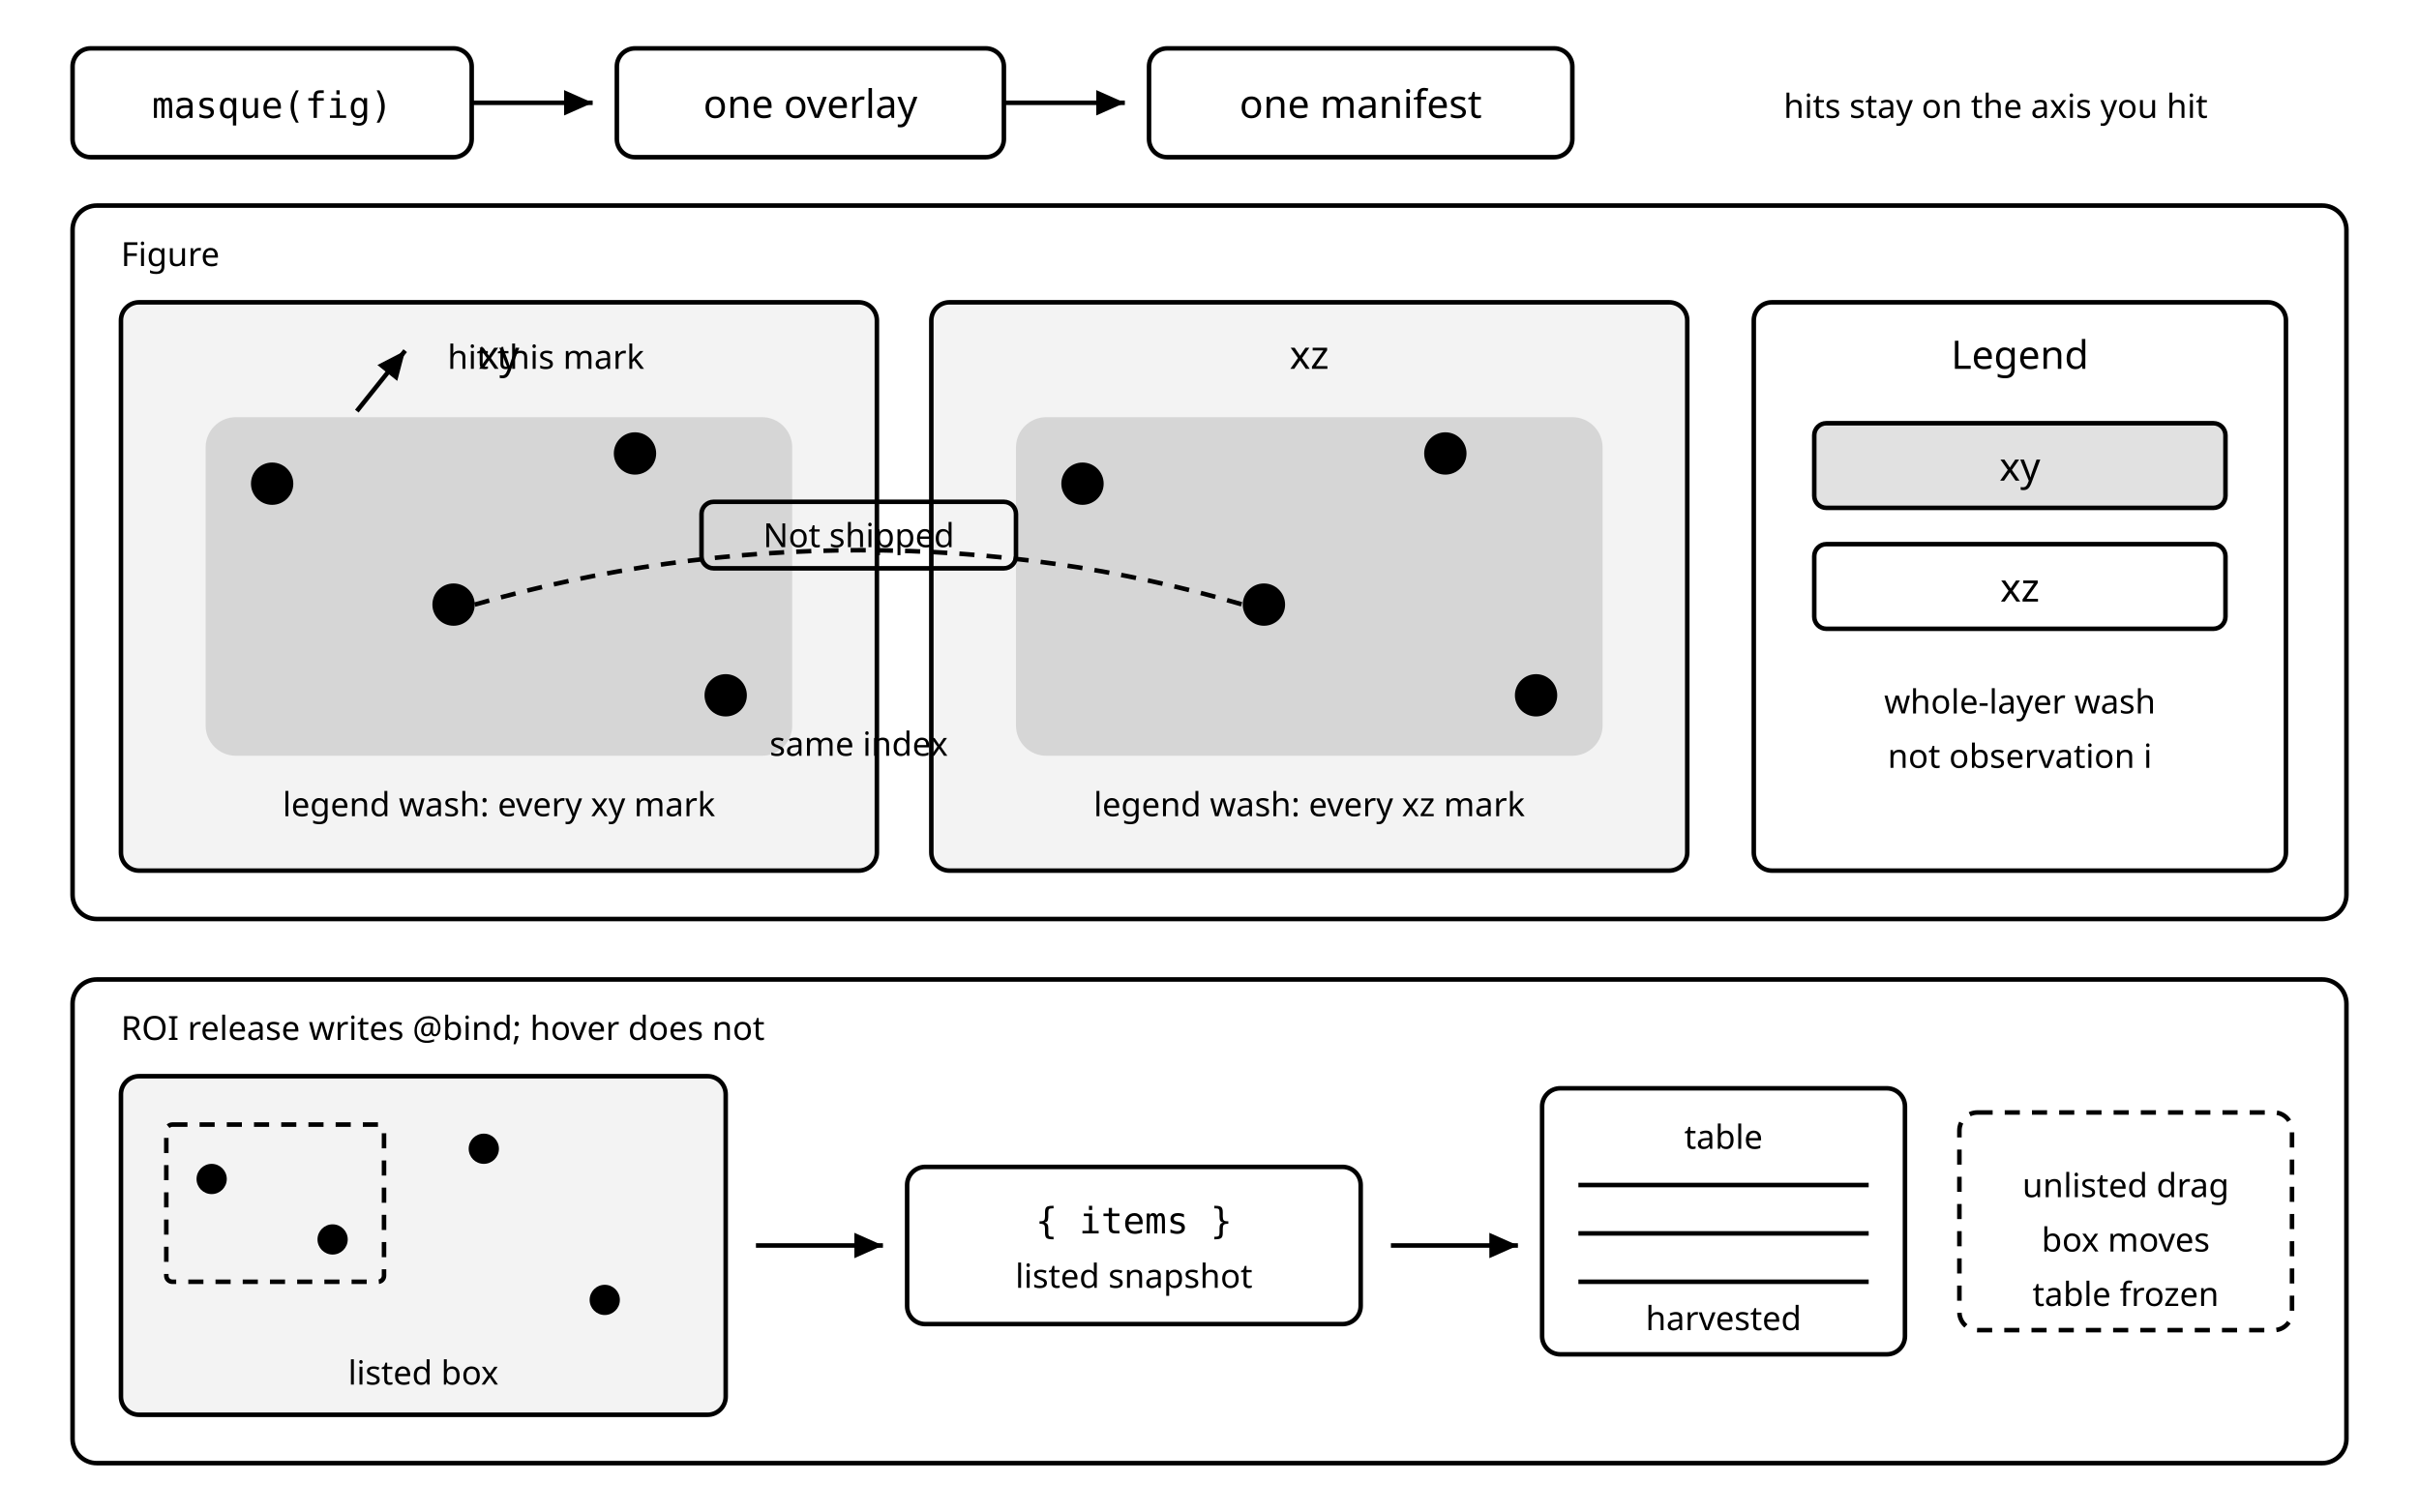
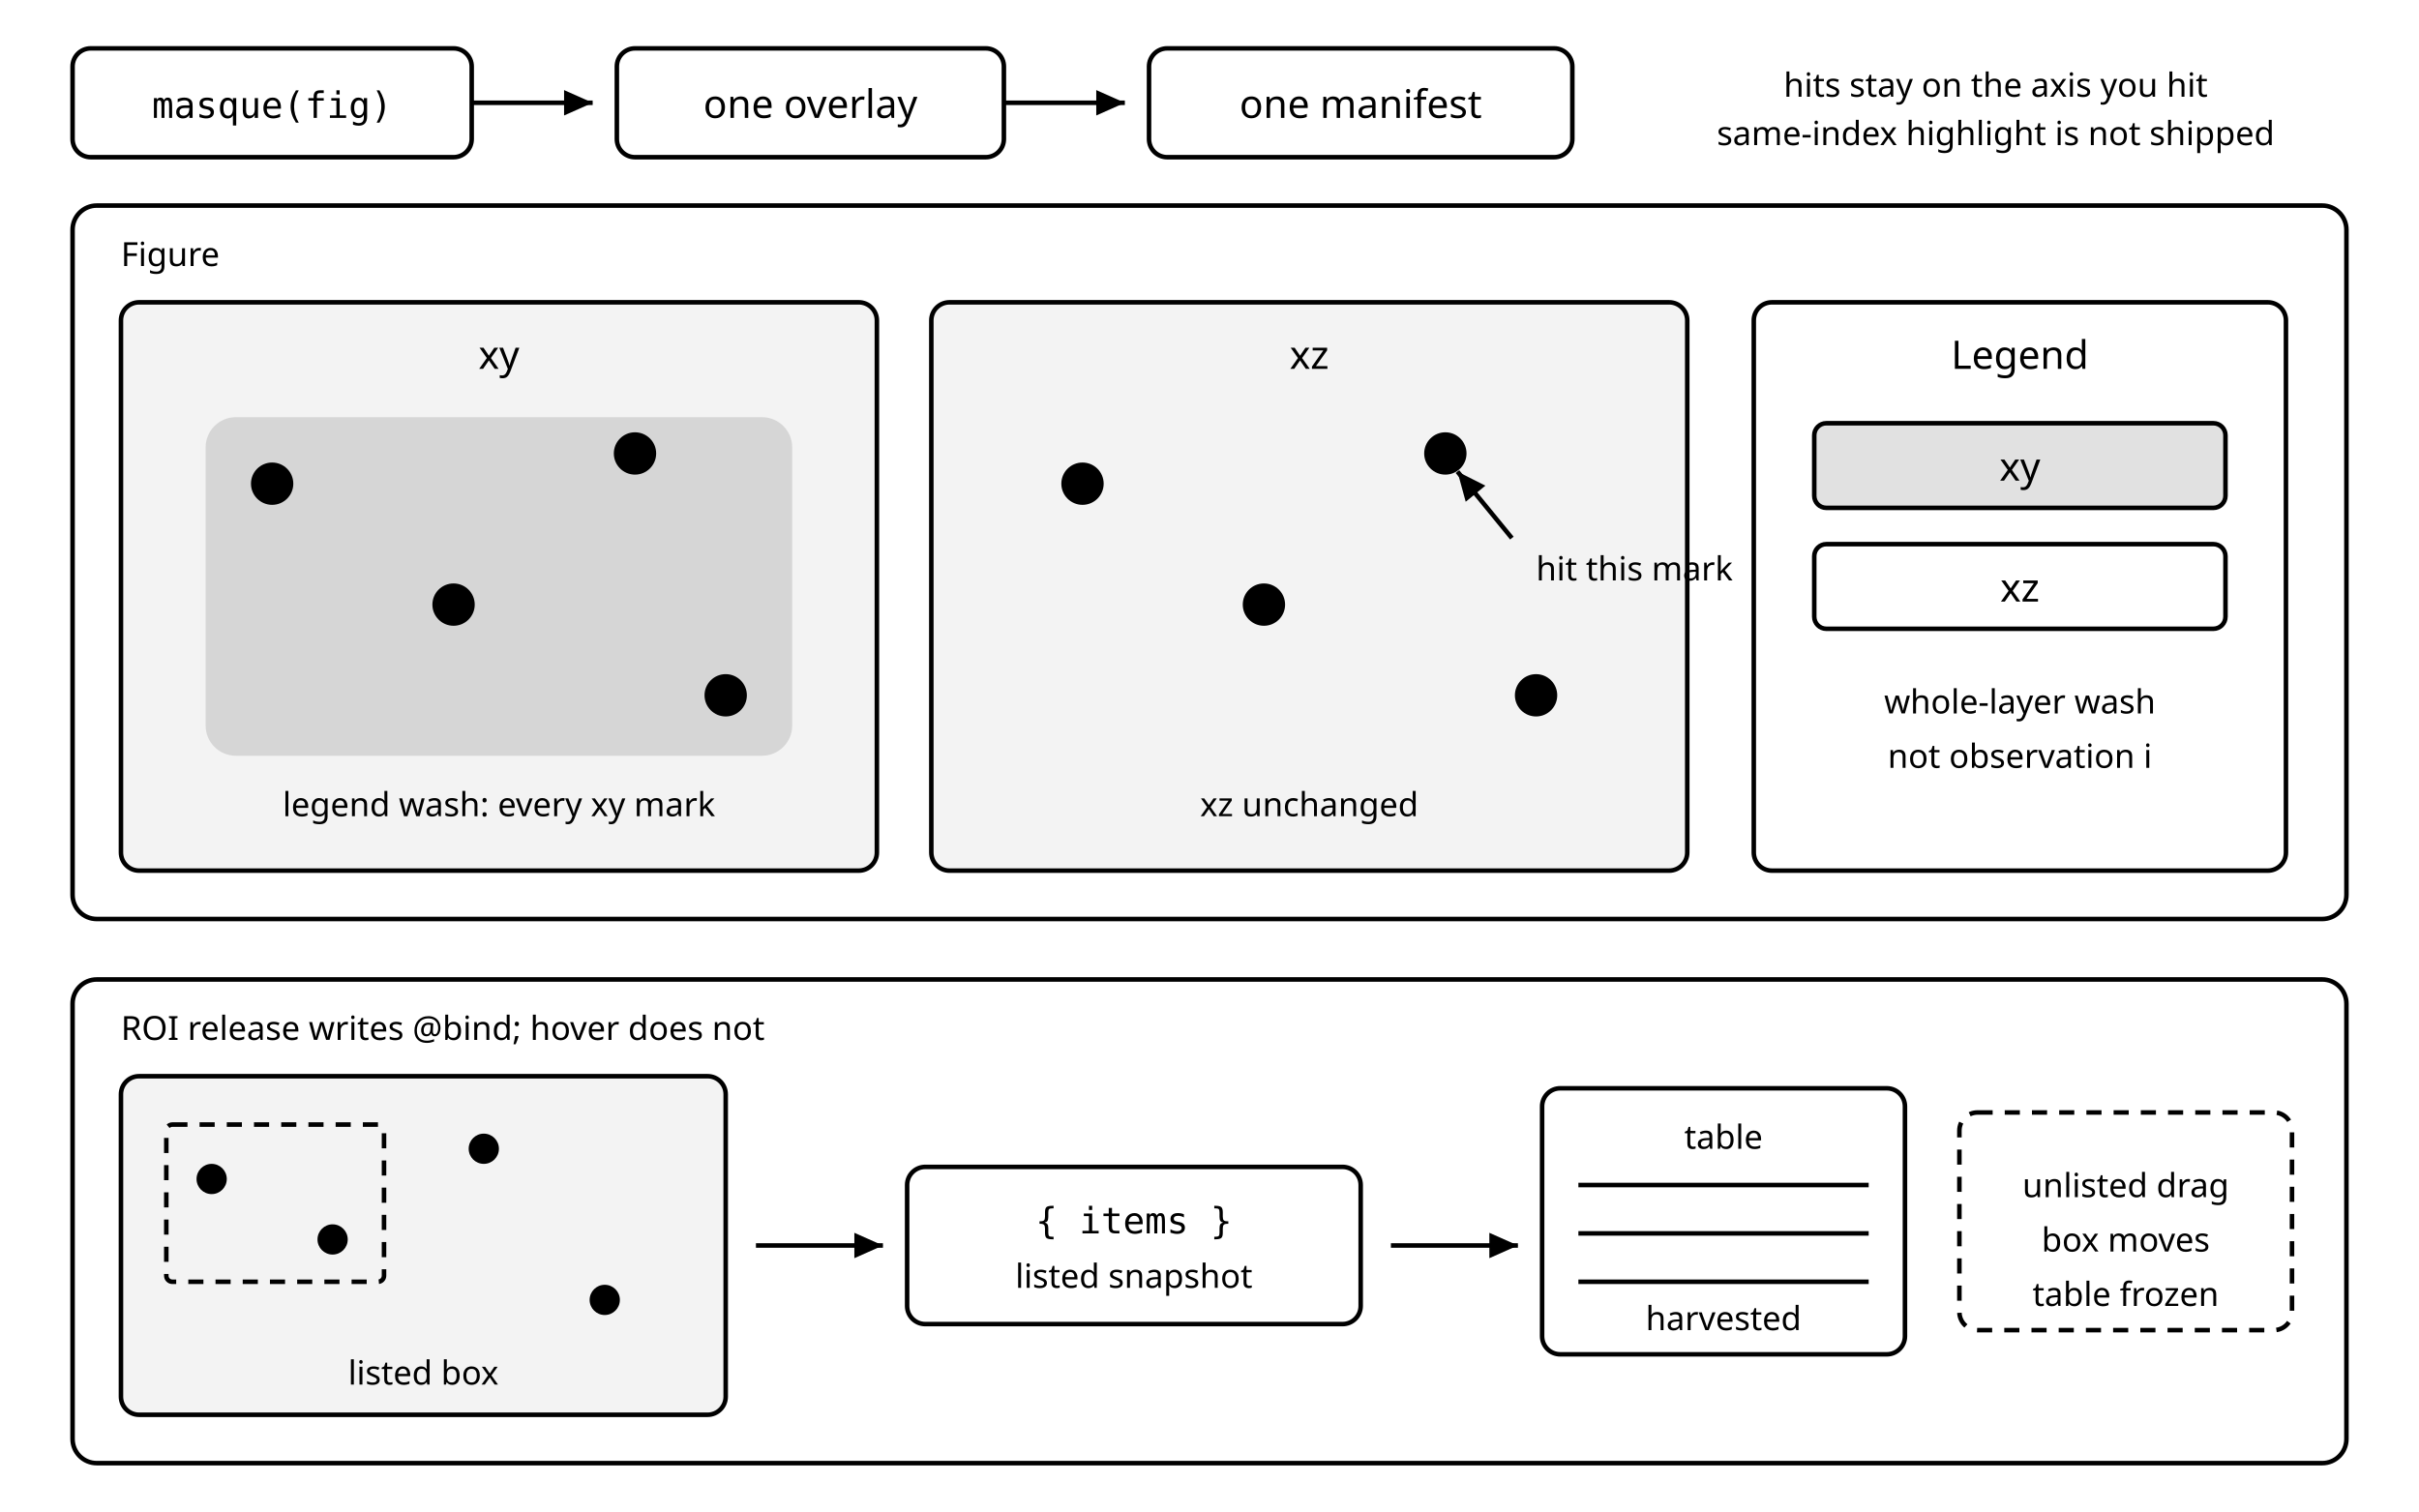
<svg xmlns="http://www.w3.org/2000/svg" viewBox="0 0 800 500" role="img" aria-labelledby="d4-title d4-desc">
  <style>
    .ink { fill: none; stroke: currentColor; stroke-width: 1.5; }
    .fill { fill: currentColor; }
    .wash { fill: currentColor; opacity: 0.12; }
    .panel { fill: currentColor; opacity: 0.05; }
    .label { fill: currentColor; font-family: system-ui, sans-serif; font-size: 13px; }
    .small { fill: currentColor; font-family: system-ui, sans-serif; font-size: 11px; }
    .code { fill: currentColor; font-family: ui-monospace, Menlo, monospace; font-size: 12px; }
    .dash { fill: none; stroke: currentColor; stroke-width: 1.5; stroke-dasharray: 5 4; }
  </style>
  <defs>
    <marker id="arr" viewBox="0 0 10 10" refX="9" refY="5" markerWidth="7" markerHeight="7" orient="auto">
      <path d="M0 1 L9 5 L0 9 z" fill="currentColor" />
    </marker>
  </defs>
  <rect class="ink" x="24" y="16" width="132" height="36" rx="6" />
  <text class="code" x="90" y="39" text-anchor="middle">masque(fig)</text>
  <line class="ink" x1="156" y1="34" x2="196" y2="34" marker-end="url(#arr)" />
  <rect class="ink" x="204" y="16" width="128" height="36" rx="6" />
  <text class="label" x="268" y="39" text-anchor="middle">one overlay</text>
  <line class="ink" x1="332" y1="34" x2="372" y2="34" marker-end="url(#arr)" />
  <rect class="ink" x="380" y="16" width="140" height="36" rx="6" />
  <text class="label" x="450" y="39" text-anchor="middle">one manifest</text>
-   <text class="small" x="660" y="39" text-anchor="middle">hits stay on the axis you hit</text>
+   <text class="small" x="660" y="32" text-anchor="middle">hits stay on the axis you hit</text>
+   <text class="small" x="660" y="48" text-anchor="middle">same-index highlight is not shipped</text>
  <rect class="ink" x="24" y="68" width="752" height="236" rx="8" />
  <text class="small" x="40" y="88">Figure</text>
  <rect class="panel" x="40" y="100" width="250" height="188" rx="6" />
  <rect class="ink" x="40" y="100" width="250" height="188" rx="6" />
  <text class="label" x="165" y="122" text-anchor="middle">xy</text>
  <rect class="wash" x="68" y="138" width="194" height="112" rx="10" />
  <circle class="fill" cx="90" cy="160" r="7" />
  <circle class="fill" cx="150" cy="200" r="7" />
  <circle class="fill" cx="210" cy="150" r="7" />
  <circle class="fill" cx="240" cy="230" r="7" />
-   <path class="ink" d="M118 136 l16 -20" marker-end="url(#arr)" />
-   <text class="small" x="148" y="122">hit this mark</text>
  <text class="small" x="165" y="270" text-anchor="middle">legend wash: every xy mark</text>
  <rect class="panel" x="308" y="100" width="250" height="188" rx="6" />
  <rect class="ink" x="308" y="100" width="250" height="188" rx="6" />
  <text class="label" x="433" y="122" text-anchor="middle">xz</text>
-   <rect class="wash" x="336" y="138" width="194" height="112" rx="10" />
  <circle class="fill" cx="358" cy="160" r="7" />
  <circle class="fill" cx="418" cy="200" r="7" />
  <circle class="fill" cx="478" cy="150" r="7" />
  <circle class="fill" cx="508" cy="230" r="7" />
-   <text class="small" x="433" y="270" text-anchor="middle">legend wash: every xz mark</text>
-   <path class="dash" d="M157 200 C 240 176, 330 176, 411 200" />
-   <rect class="ink" x="232" y="166" width="104" height="22" rx="4" />
-   <text class="small" x="284" y="181" text-anchor="middle">Not shipped</text>
-   <text class="small" x="284" y="250" text-anchor="middle">same index</text>
+   <path class="ink" d="M500 178 L482 156" marker-end="url(#arr)" />
+   <text class="small" x="508" y="192">hit this mark</text>
+   <text class="small" x="433" y="270" text-anchor="middle">xz unchanged</text>
  <rect class="ink" x="580" y="100" width="176" height="188" rx="6" />
  <text class="label" x="668" y="122" text-anchor="middle">Legend</text>
  <rect class="wash" x="600" y="140" width="136" height="28" rx="4" />
  <rect class="ink" x="600" y="140" width="136" height="28" rx="4" />
  <text class="label" x="668" y="159" text-anchor="middle">xy</text>
  <rect class="ink" x="600" y="180" width="136" height="28" rx="4" />
  <text class="label" x="668" y="199" text-anchor="middle">xz</text>
  <text class="small" x="668" y="236" text-anchor="middle">whole-layer wash</text>
  <text class="small" x="668" y="254" text-anchor="middle">not observation i</text>
  <rect class="ink" x="24" y="324" width="752" height="160" rx="8" />
  <text class="small" x="40" y="344">ROI release writes @bind; hover does not</text>
  <rect class="panel" x="40" y="356" width="200" height="112" rx="6" />
  <rect class="ink" x="40" y="356" width="200" height="112" rx="6" />
  <circle class="fill" cx="70" cy="390" r="5" />
  <circle class="fill" cx="110" cy="410" r="5" />
  <circle class="fill" cx="160" cy="380" r="5" />
  <circle class="fill" cx="200" cy="430" r="5" />
  <rect class="dash" x="55" y="372" width="72" height="52" rx="2" />
  <text class="small" x="140" y="458" text-anchor="middle">listed box</text>
  <line class="ink" x1="250" y1="412" x2="292" y2="412" marker-end="url(#arr)" />
  <rect class="ink" x="300" y="386" width="150" height="52" rx="6" />
  <text class="code" x="375" y="408" text-anchor="middle">{ items }</text>
  <text class="small" x="375" y="426" text-anchor="middle">listed snapshot</text>
  <line class="ink" x1="460" y1="412" x2="502" y2="412" marker-end="url(#arr)" />
  <rect class="ink" x="510" y="360" width="120" height="88" rx="6" />
  <text class="small" x="570" y="380" text-anchor="middle">table</text>
  <line class="ink" x1="522" y1="392" x2="618" y2="392" />
  <line class="ink" x1="522" y1="408" x2="618" y2="408" />
  <line class="ink" x1="522" y1="424" x2="618" y2="424" />
  <text class="small" x="570" y="440" text-anchor="middle">harvested</text>
  <rect class="dash" x="648" y="368" width="110" height="72" rx="6" />
  <text class="small" x="703" y="396" text-anchor="middle">unlisted drag</text>
  <text class="small" x="703" y="414" text-anchor="middle">box moves</text>
  <text class="small" x="703" y="432" text-anchor="middle">table frozen</text>
</svg>
